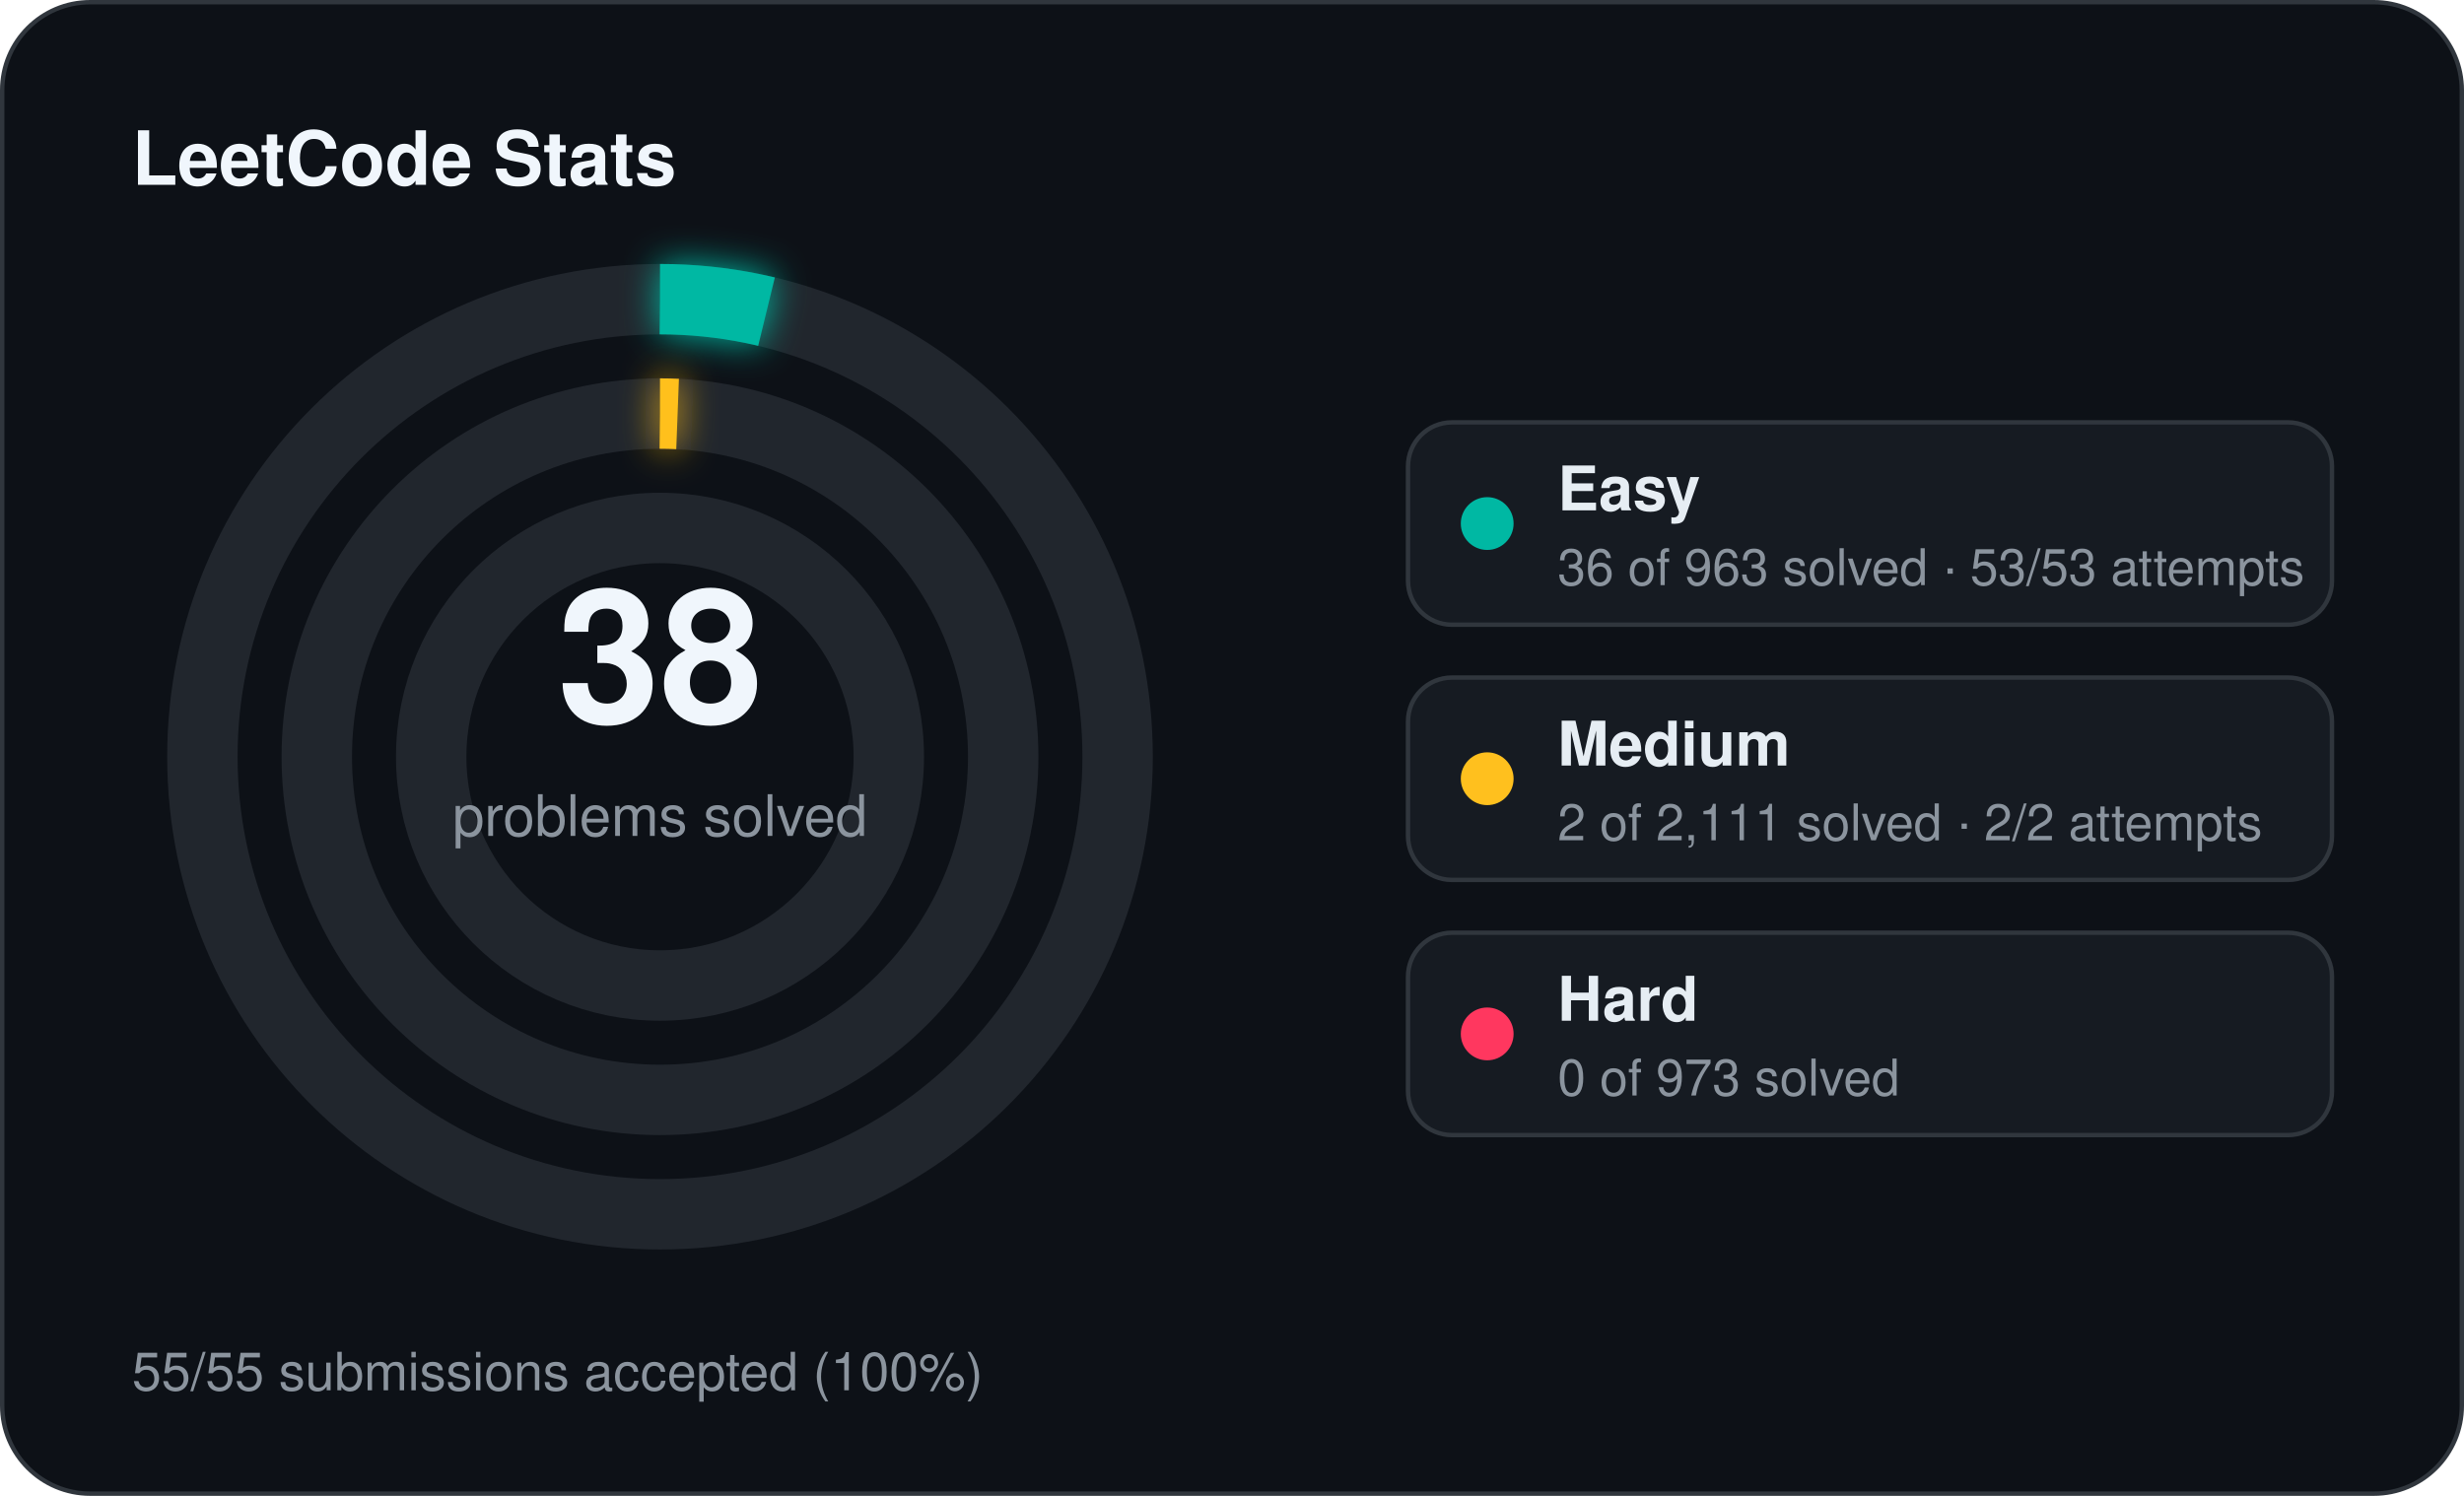
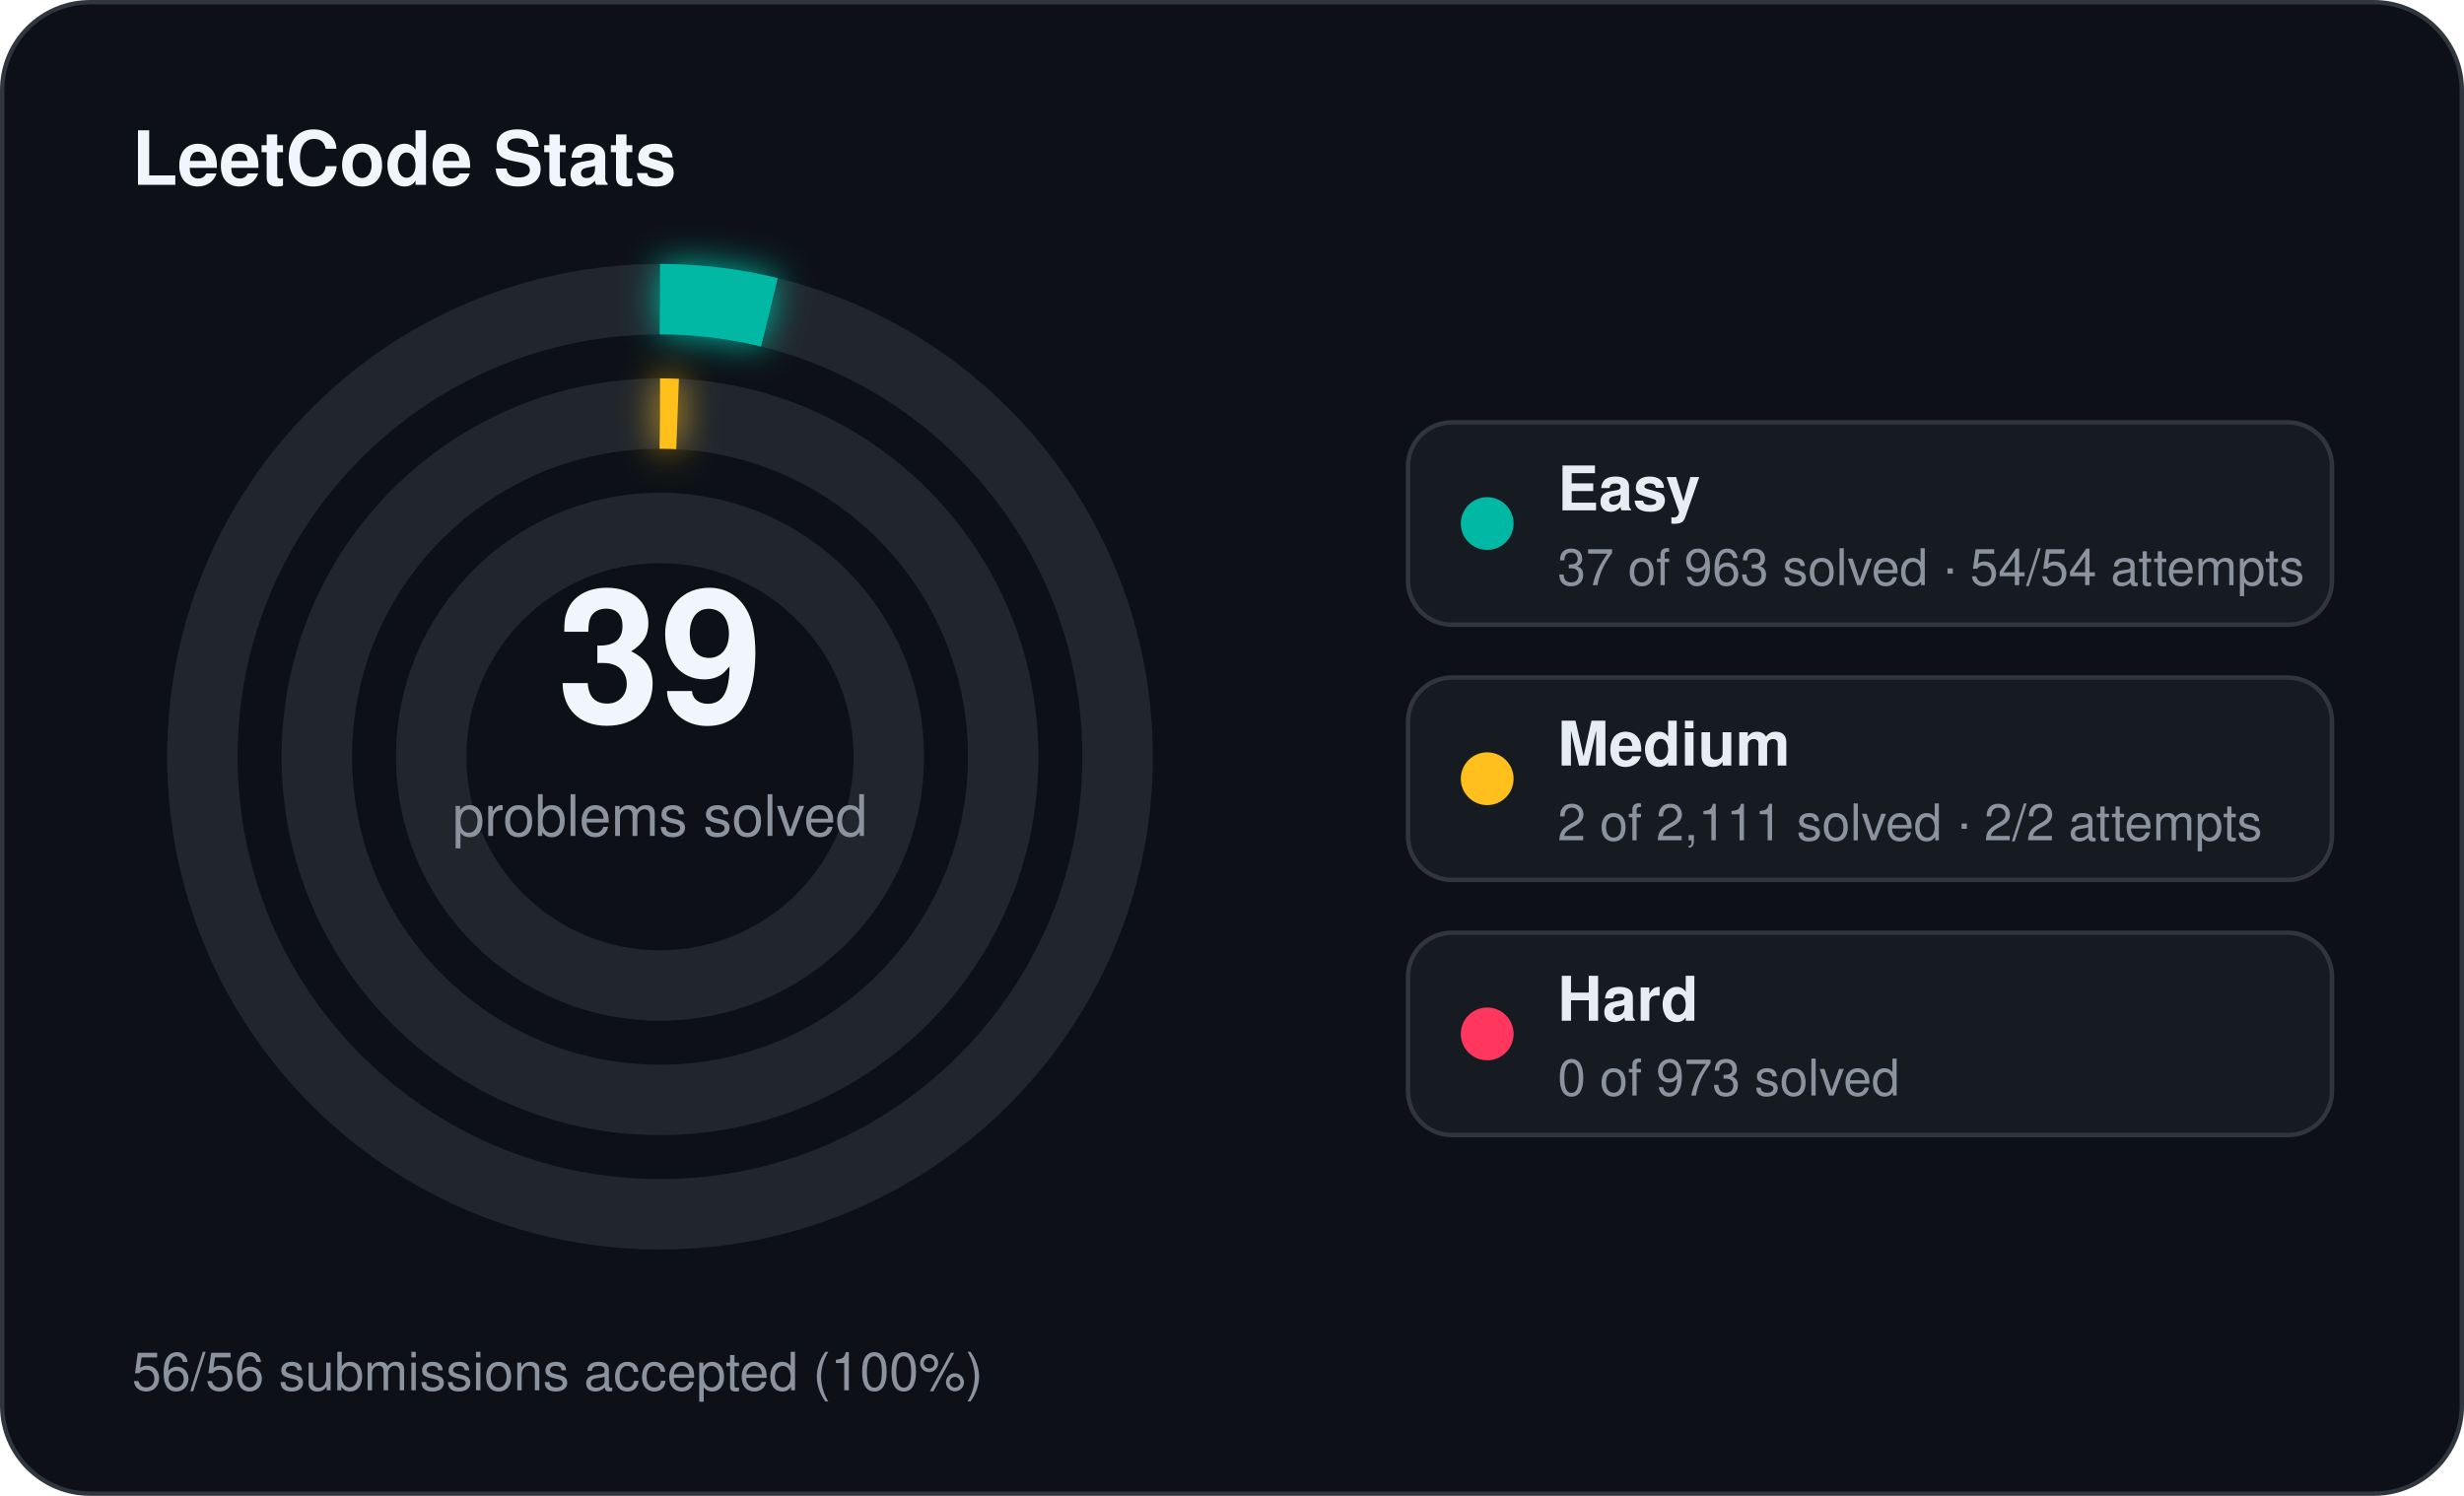
<svg xmlns="http://www.w3.org/2000/svg" width="560" height="340" viewBox="0 0 560 340">
  <defs>
    <filter id="stats-glow" x="-60%" y="-60%" width="220%" height="220%">
      <feGaussianBlur stdDeviation="4" result="blur" />
      <feMerge>
        <feMergeNode in="blur" />
        <feMergeNode in="SourceGraphic" />
      </feMerge>
    </filter>
  </defs>
  <rect x="0.5" y="0.5" width="559" height="339" rx="20" fill="#0d1117" stroke="#30363d" stroke-width="1" />
  <text x="30" y="42" fill="#f0f6fc" font-family="Segoe UI, Helvetica, Arial, sans-serif" font-size="17" font-weight="700">LeetCode Stats</text>
  <circle cx="150" cy="172" r="104" fill="none" stroke="#21262d" stroke-width="16" />
-   <circle cx="150" cy="172" r="104" fill="none" stroke="#00b8a3" stroke-width="16" stroke-linecap="butt" stroke-dasharray="24.43 653.45" transform="rotate(-90 150 172)" filter="url(#stats-glow)" />
+   <circle cx="150" cy="172" r="104" fill="none" stroke="#00b8a3" stroke-width="16" stroke-linecap="butt" stroke-dasharray="25.11 653.45" transform="rotate(-90 150 172)" filter="url(#stats-glow)" />
  <circle cx="150" cy="172" r="78" fill="none" stroke="#21262d" stroke-width="16" />
  <circle cx="150" cy="172" r="78" fill="none" stroke="#ffc01e" stroke-width="16" stroke-linecap="butt" stroke-dasharray="4.00 490.09" transform="rotate(-90 150 172)" filter="url(#stats-glow)" />
  <circle cx="150" cy="172" r="52" fill="none" stroke="#21262d" stroke-width="16" />
-   <text x="150" y="164" text-anchor="middle" fill="#f0f6fc" font-family="Segoe UI, Helvetica, Arial, sans-serif" font-size="42" font-weight="700">38</text>
+   <text x="150" y="164" text-anchor="middle" fill="#f0f6fc" font-family="Segoe UI, Helvetica, Arial, sans-serif" font-size="42" font-weight="700">39</text>
  <text x="150" y="190" text-anchor="middle" fill="#8b949e" font-family="Segoe UI, Helvetica, Arial, sans-serif" font-size="13">problems solved</text>
  <rect x="320" y="96" width="210" height="46" rx="10" fill="#161b22" stroke="#30363d" stroke-width="1" />
  <circle cx="338" cy="119" r="6" fill="#00b8a3" />
  <text x="354" y="116" fill="#e6edf3" font-family="Segoe UI, Helvetica, Arial, sans-serif" font-size="14" font-weight="600">Easy</text>
-   <text x="354" y="133" fill="#8b949e" font-family="Segoe UI, Helvetica, Arial, sans-serif" font-size="11.5">36 of 963 solved · 53/53 attempts</text>
+   <text x="354" y="133" fill="#8b949e" font-family="Segoe UI, Helvetica, Arial, sans-serif" font-size="11.5">37 of 963 solved · 54/54 attempts</text>
  <rect x="320" y="154" width="210" height="46" rx="10" fill="#161b22" stroke="#30363d" stroke-width="1" />
  <circle cx="338" cy="177" r="6" fill="#ffc01e" />
  <text x="354" y="174" fill="#e6edf3" font-family="Segoe UI, Helvetica, Arial, sans-serif" font-size="14" font-weight="600">Medium</text>
  <text x="354" y="191" fill="#8b949e" font-family="Segoe UI, Helvetica, Arial, sans-serif" font-size="11.5">2 of 2,111 solved · 2/2 attempts</text>
  <rect x="320" y="212" width="210" height="46" rx="10" fill="#161b22" stroke="#30363d" stroke-width="1" />
  <circle cx="338" cy="235" r="6" fill="#ff375f" />
  <text x="354" y="232" fill="#e6edf3" font-family="Segoe UI, Helvetica, Arial, sans-serif" font-size="14" font-weight="600">Hard</text>
  <text x="354" y="249" fill="#8b949e" font-family="Segoe UI, Helvetica, Arial, sans-serif" font-size="11.5">0 of 973 solved</text>
-   <text x="30" y="316" fill="#8b949e" font-family="Segoe UI, Helvetica, Arial, sans-serif" font-size="12">55/55 submissions accepted (100%)</text>
+   <text x="30" y="316" fill="#8b949e" font-family="Segoe UI, Helvetica, Arial, sans-serif" font-size="12">56/56 submissions accepted (100%)</text>
</svg>
